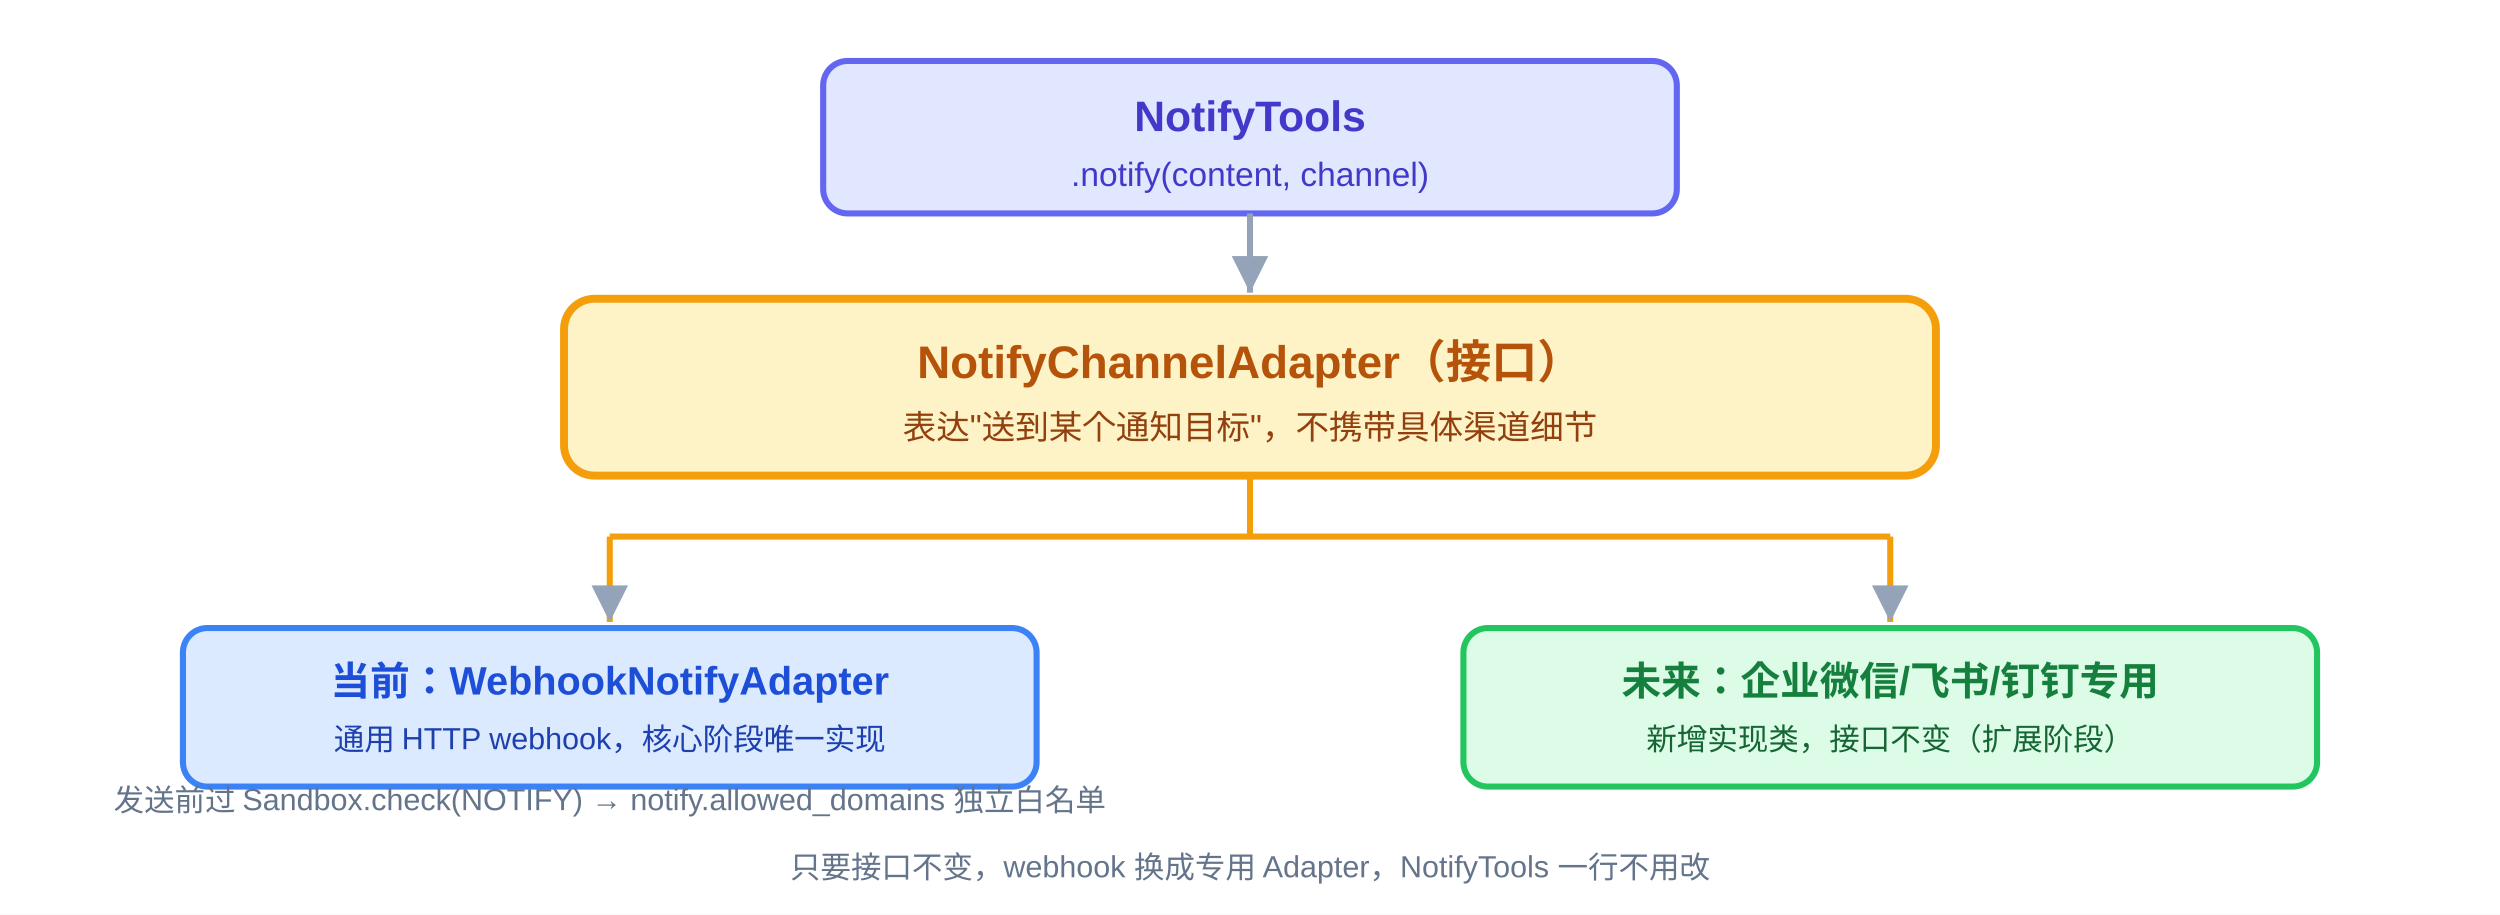
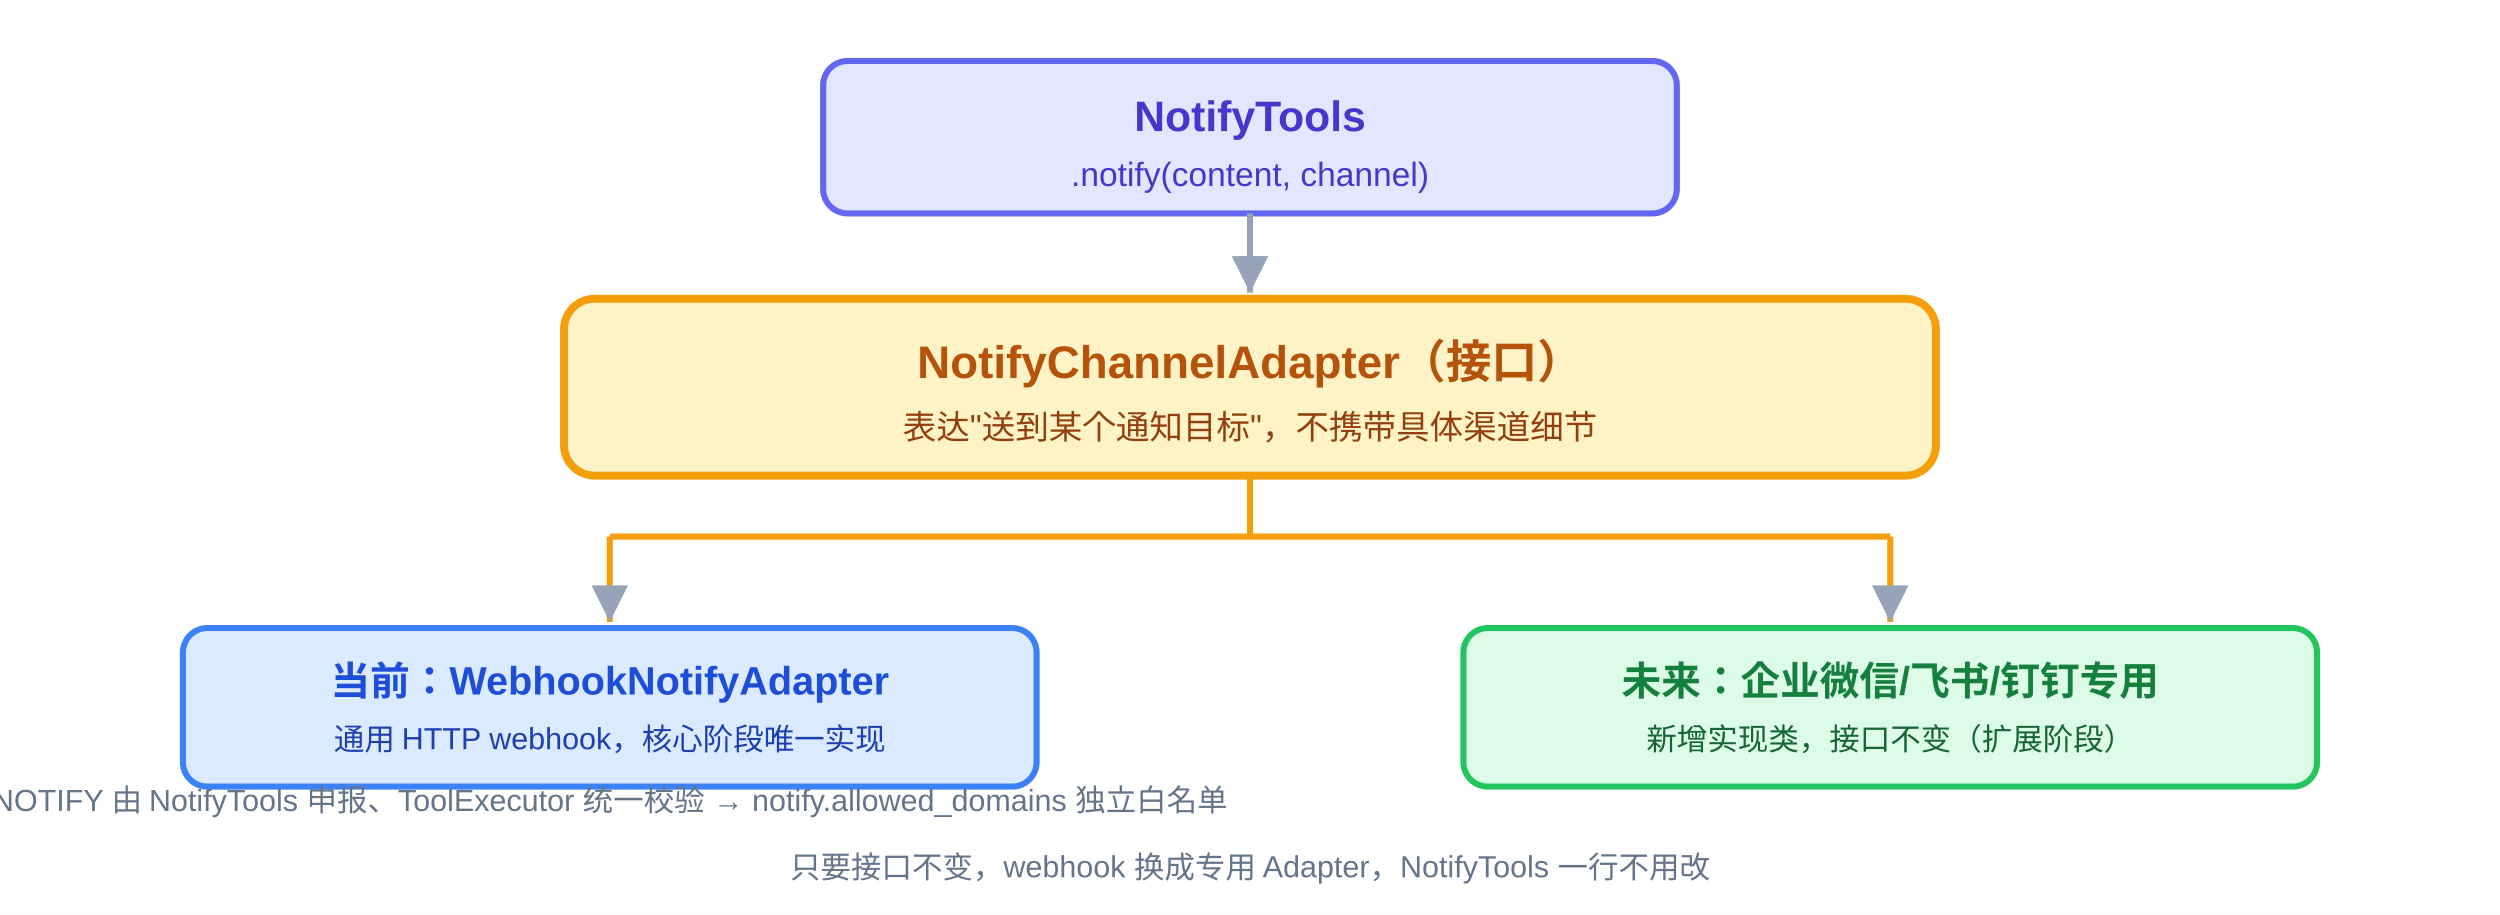
<svg xmlns="http://www.w3.org/2000/svg" viewBox="0 0 820 300" font-family="Arial, sans-serif">
  <rect width="820" height="300" fill="#ffffff" />
  <defs>
    <marker id="tnf1" markerWidth="10" markerHeight="10" refX="6" refY="3" orient="auto">
      <path d="M0,0 L6,3 L0,6 Z" fill="#94a3b8" />
    </marker>
  </defs>
  <rect x="270" y="20" width="280" height="50" rx="8" fill="#e0e7ff" stroke="#6366f1" stroke-width="2" />
  <text x="410" y="43" fill="#4338ca" font-size="14" font-weight="bold" text-anchor="middle">NotifyTools</text>
  <text x="410" y="61" fill="#4338ca" font-size="11" text-anchor="middle">.notify(content, channel)</text>
  <line x1="410" y1="70" x2="410" y2="96" stroke="#94a3b8" stroke-width="2" marker-end="url(#tnf1)" />
  <rect x="185" y="98" width="450" height="58" rx="10" fill="#fef3c7" stroke="#f59e0b" stroke-width="2.6" />
  <text x="410" y="124" fill="#b45309" font-size="15" font-weight="bold" text-anchor="middle">NotifyChannelAdapter（接口）</text>
  <text x="410" y="144" fill="#92400e" font-size="11" text-anchor="middle">表达"送到某个通知目标"，不携带具体渠道细节</text>
  <line x1="410" y1="156" x2="410" y2="176" stroke="#f59e0b" stroke-width="2" />
  <line x1="200" y1="176" x2="620" y2="176" stroke="#f59e0b" stroke-width="2" />
  <line x1="200" y1="176" x2="200" y2="204" stroke="#f59e0b" stroke-width="2" marker-end="url(#tnf1)" />
  <line x1="620" y1="176" x2="620" y2="204" stroke="#f59e0b" stroke-width="2" marker-end="url(#tnf1)" />
  <rect x="60" y="206" width="280" height="52" rx="8" fill="#dbeafe" stroke="#3b82f6" stroke-width="2" />
  <text x="200" y="228" fill="#1d4ed8" font-size="13" font-weight="bold" text-anchor="middle">当前：WebhookNotifyAdapter</text>
  <text x="200" y="246" fill="#1e40af" font-size="10" text-anchor="middle">通用 HTTP webhook，核心阶段唯一实现</text>
  <rect x="480" y="206" width="280" height="52" rx="8" fill="#dcfce7" stroke="#22c55e" stroke-width="2" />
  <text x="620" y="228" fill="#15803d" font-size="13" font-weight="bold" text-anchor="middle">未来：企业微信/飞书/钉钉专用</text>
  <text x="620" y="246" fill="#166534" font-size="10" text-anchor="middle">新增实现类，接口不变（扩展阶段）</text>
-   <text x="200" y="266" fill="#64748b" font-size="10" text-anchor="middle">发送前过 Sandbox.check(NOTIFY) → notify.allowed_domains 独立白名单</text>
+   <text x="200" y="266" fill="#64748b" font-size="10" text-anchor="middle">NOTIFY 由 NotifyTools 申报、ToolExecutor 统一校验 → notify.allowed_domains 独立白名单</text>
  <text x="410" y="288" fill="#64748b" font-size="10" text-anchor="middle">只要接口不变，webhook 换成专用 Adapter，NotifyTools 一行不用改</text>
</svg>
